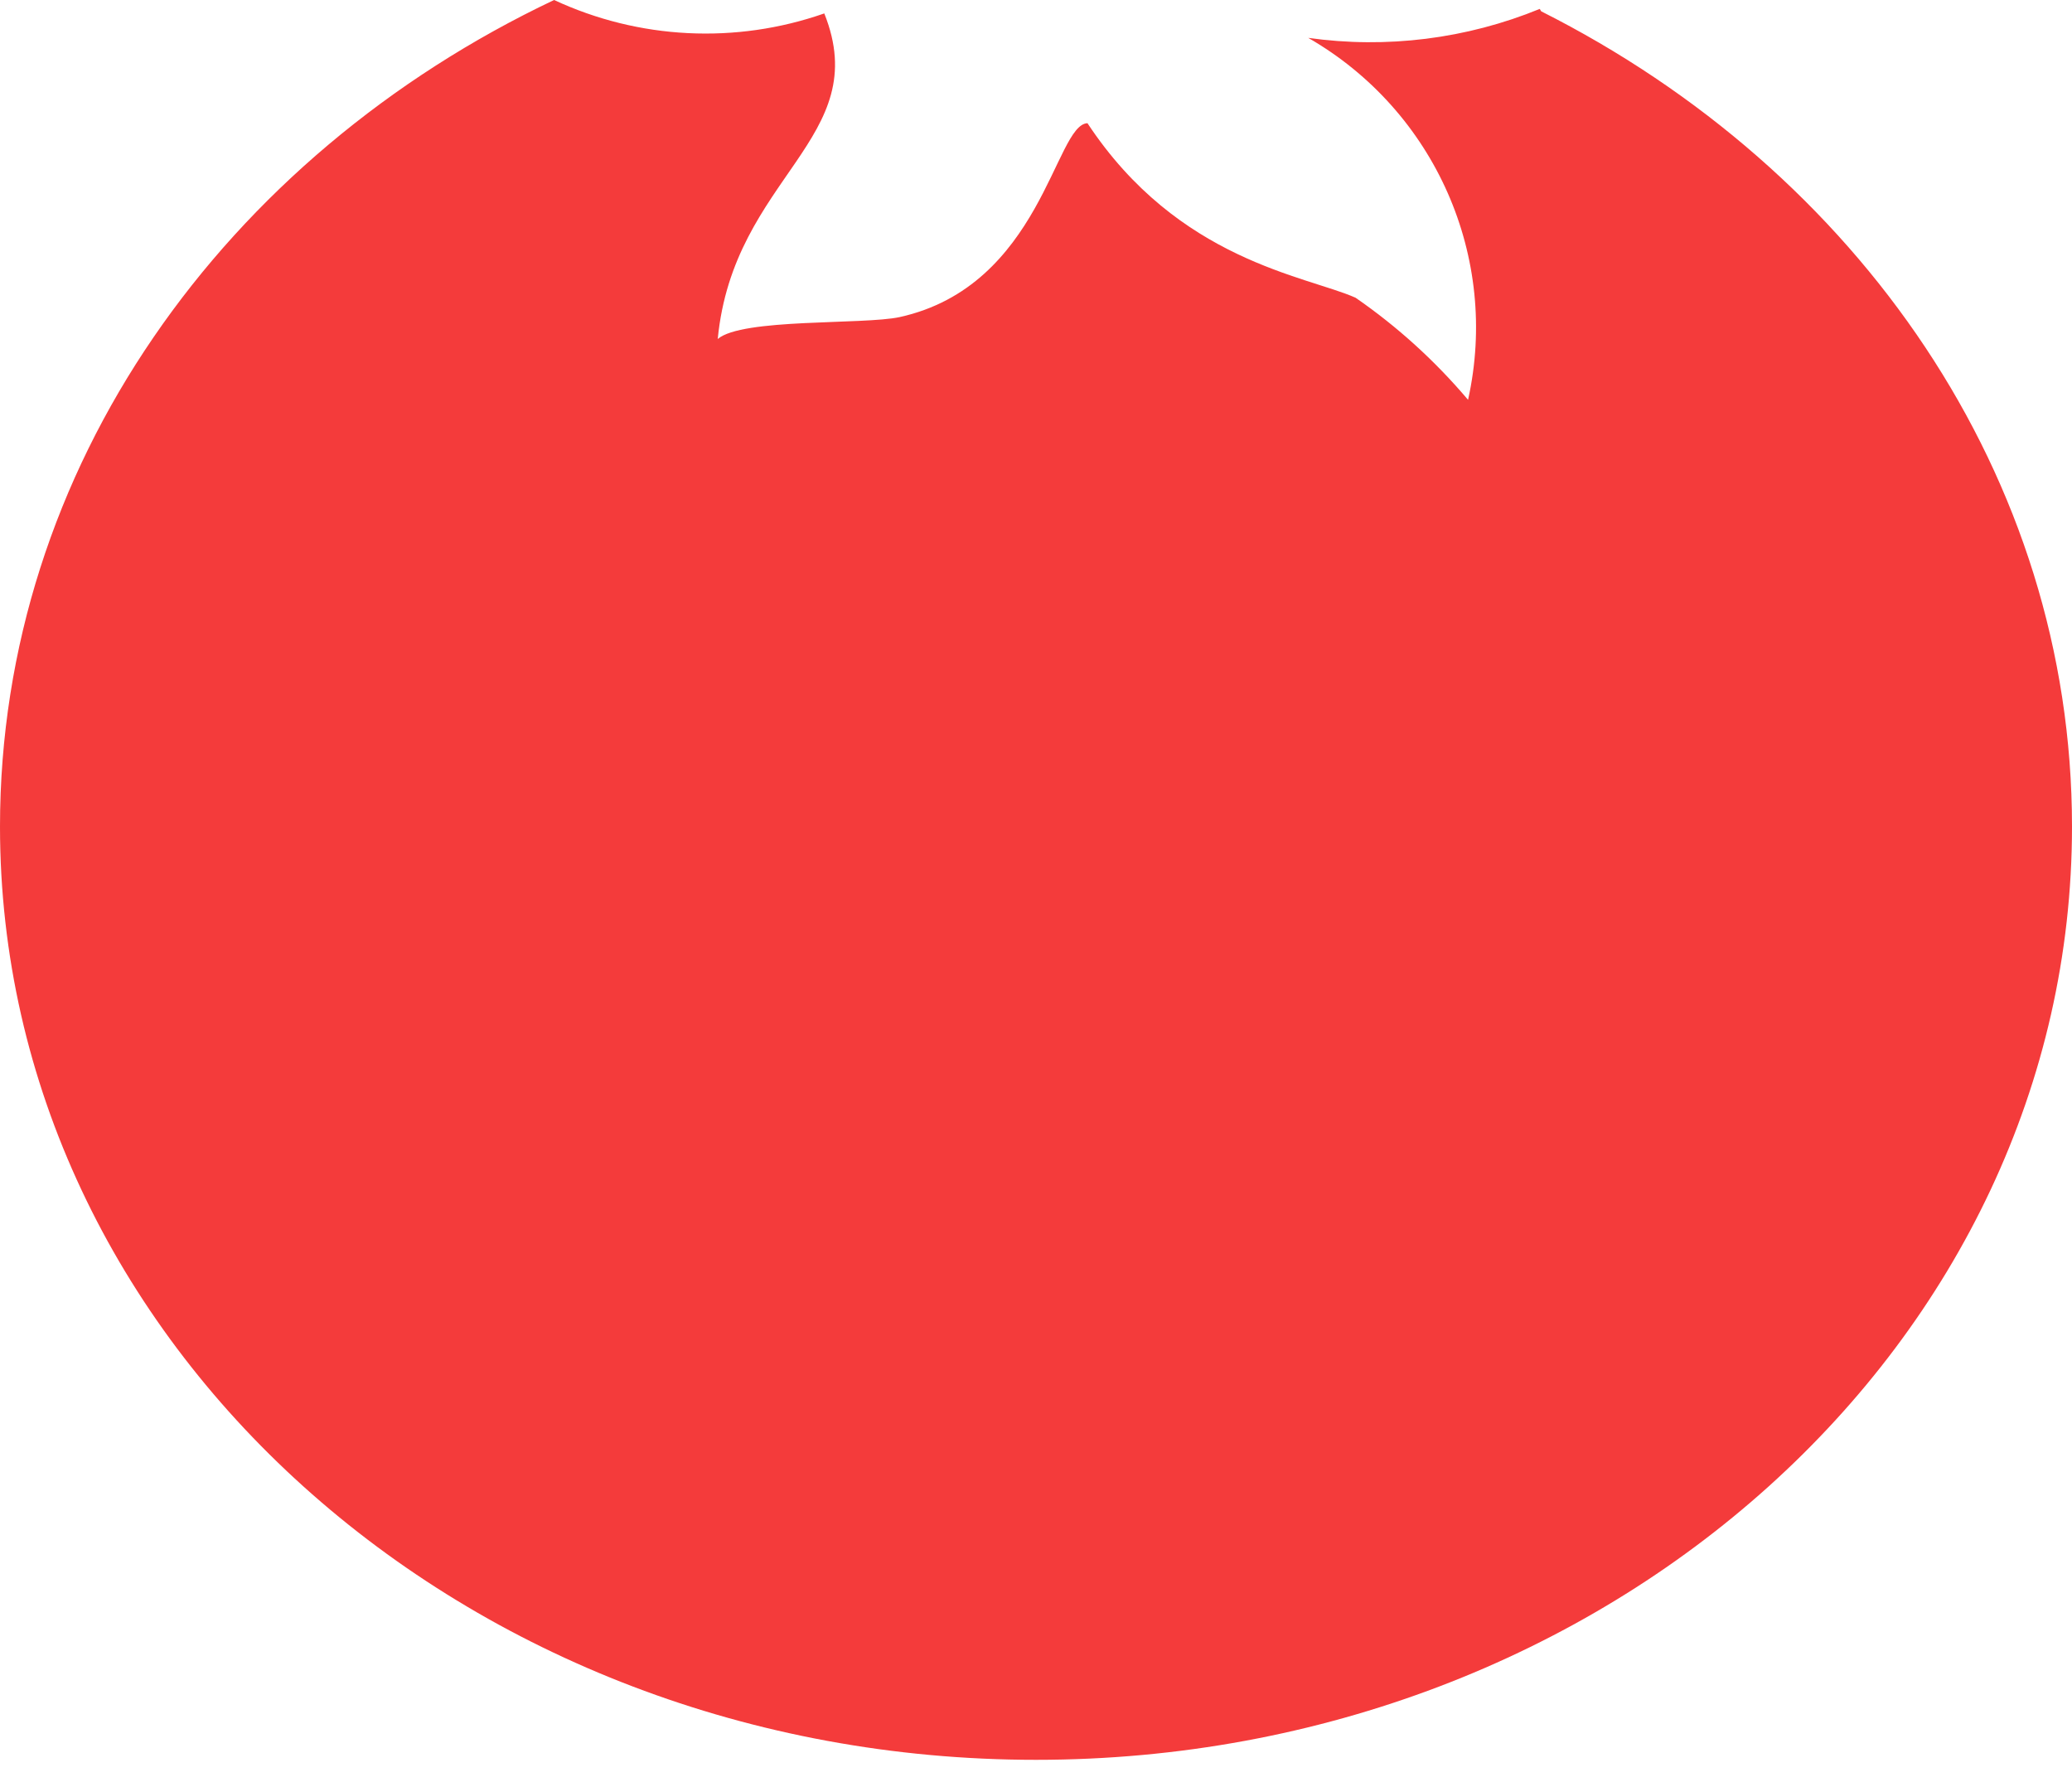
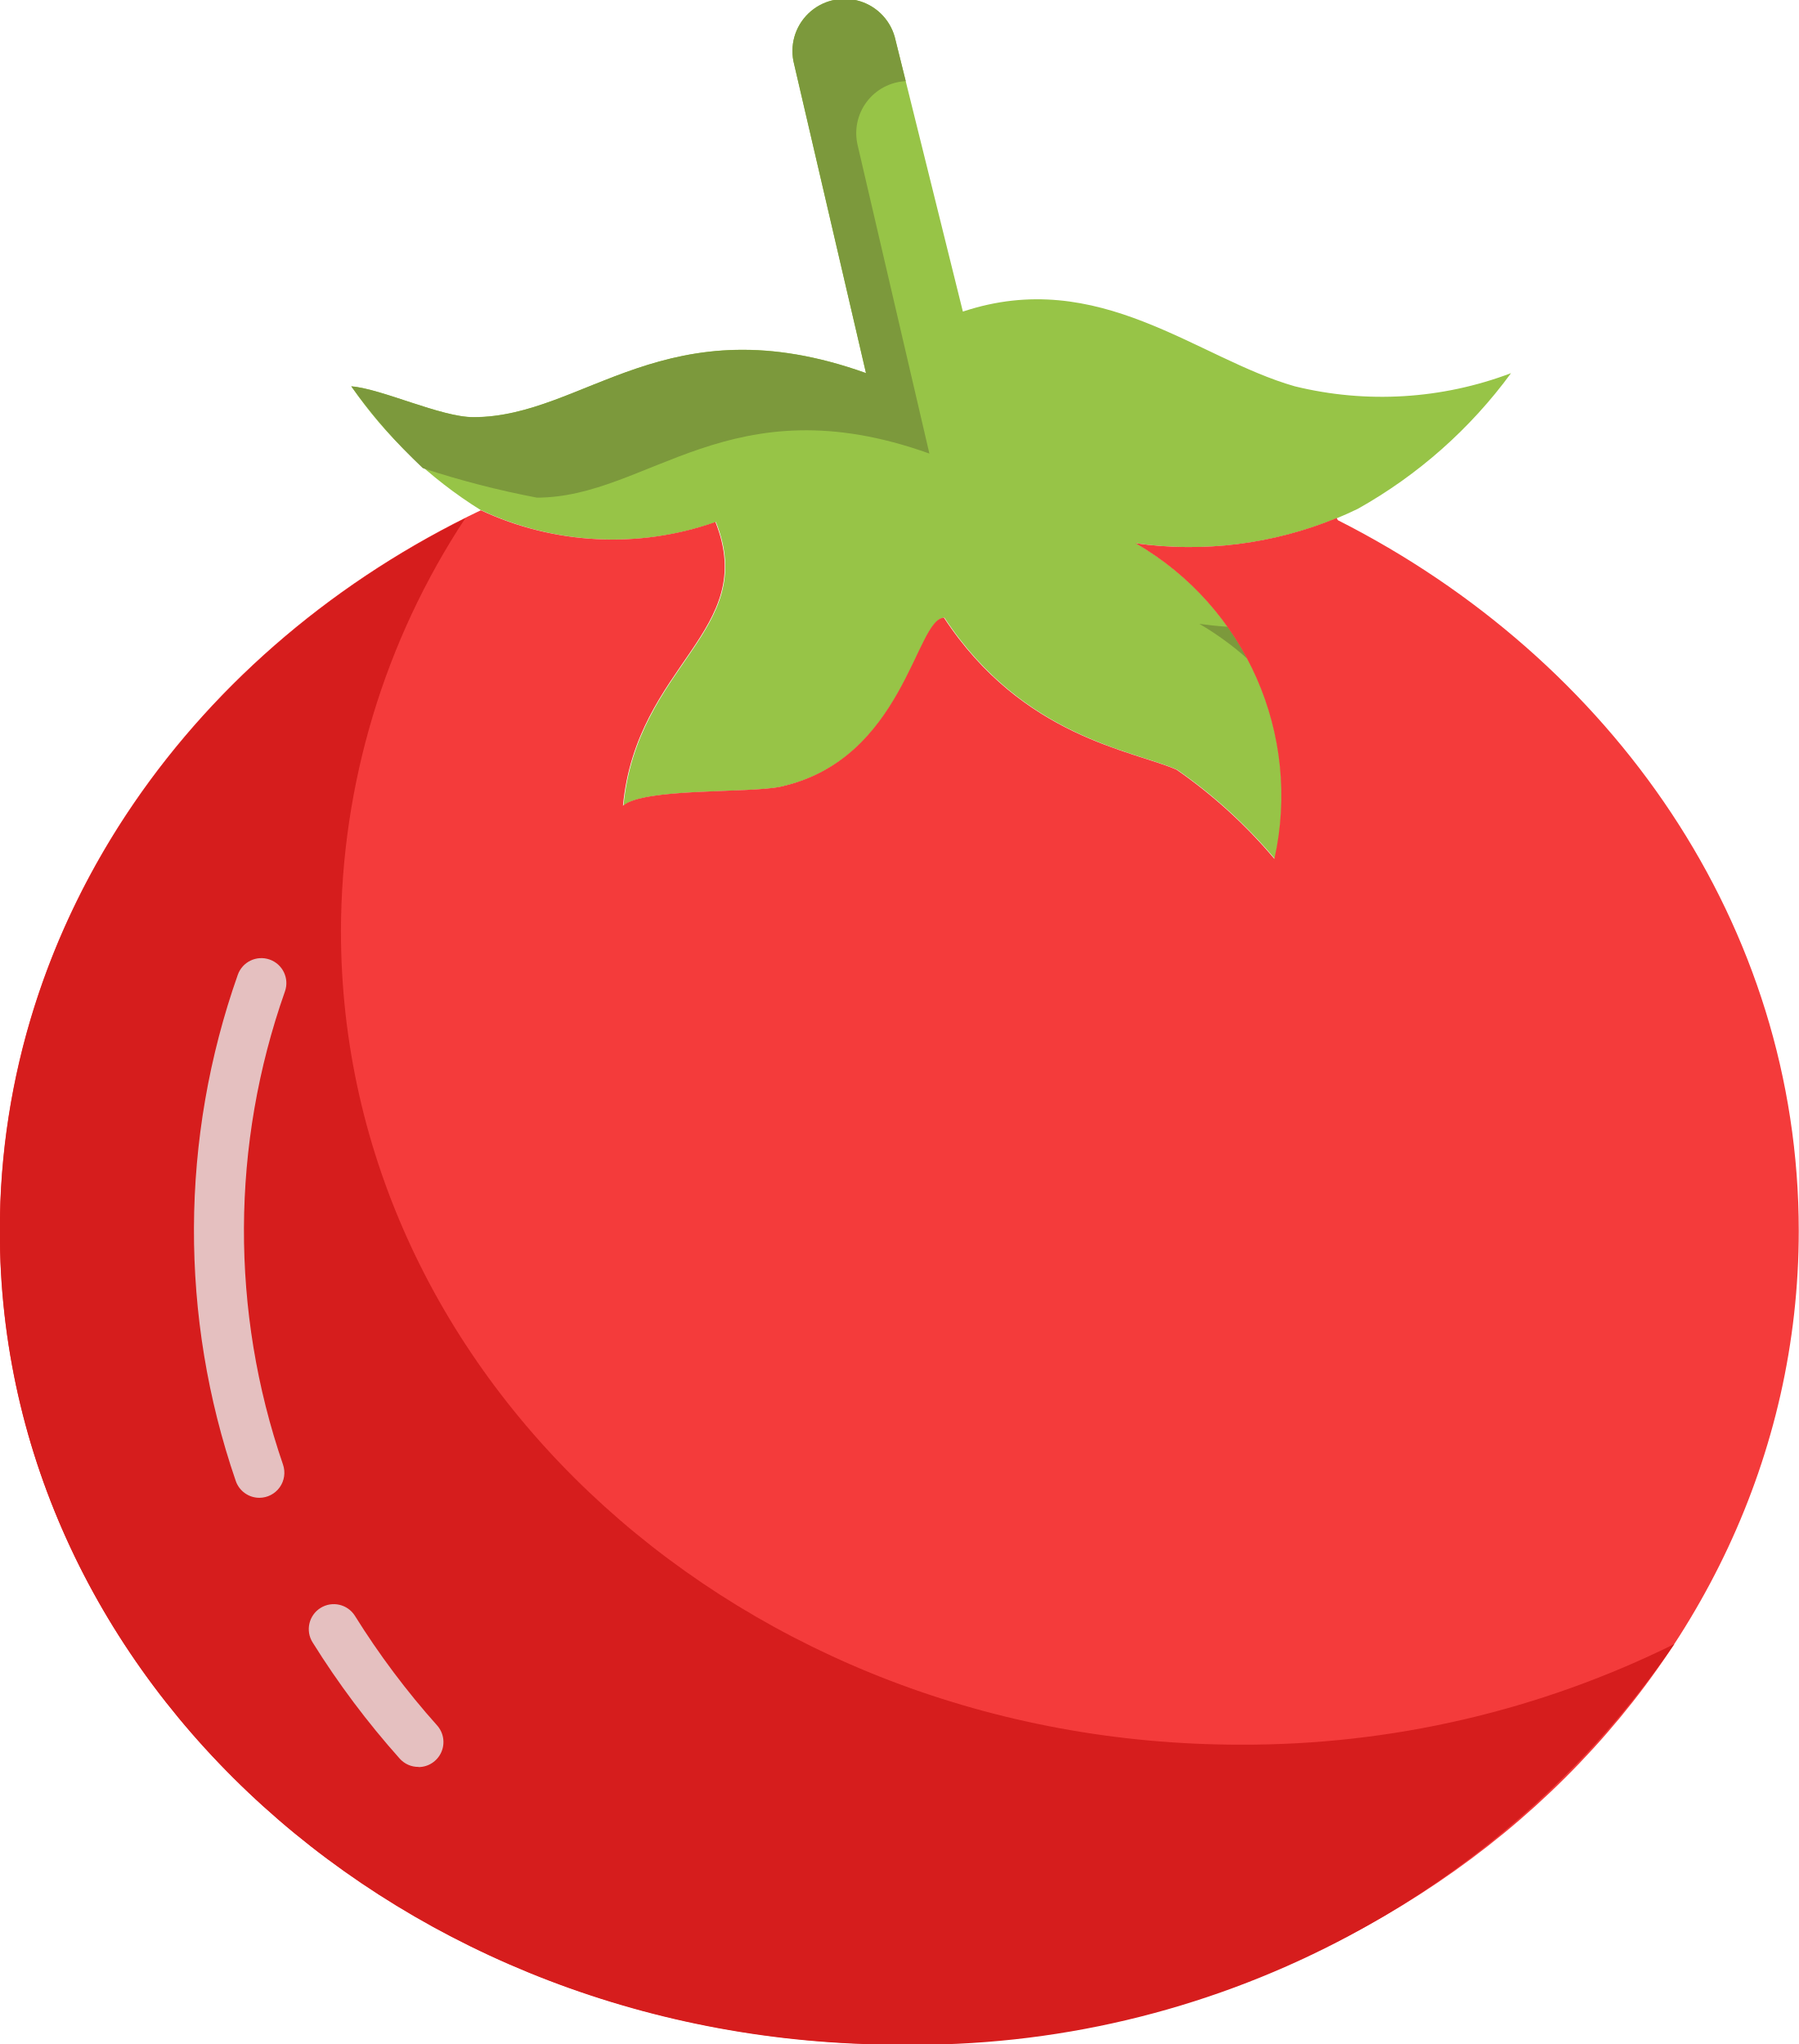
- <svg xmlns="http://www.w3.org/2000/svg" width="50" height="43" viewBox="0 0 50 43" version="1.1">
-   <g id="surface1">
-     <path style=" stroke:none;fill-rule:nonzero;fill:rgb(95.686%,23.137%,23.137%);fill-opacity:1;" d="M 37.191 0.273 C 44.832 4.121 50 11.492 50 19.945 C 50 32.383 38.809 42.465 25 42.465 C 11.191 42.465 0 32.379 0 19.945 C 0 11.285 5.422 3.77 13.371 0 C 15.418 0.953 17.758 1.07 19.891 0.324 C 21.102 3.352 17.699 4.258 17.32 8.18 C 17.906 7.676 20.824 7.84 21.707 7.652 C 25.129 6.898 25.457 3 26.242 2.973 C 28.434 6.293 31.512 6.652 32.711 7.184 C 33.723 7.883 34.633 8.711 35.426 9.648 C 36.191 6.211 34.633 2.676 31.57 0.914 C 33.461 1.18 35.391 0.938 37.156 0.215 Z M 37.191 0.273 " />
+ <svg xmlns="http://www.w3.org/2000/svg" width="44" height="50" viewBox="0 0 44 50">
+   <path id="Path_908" data-name="Path 908" d="M127.555,23.366a10.7,10.7,0,0,1-3.175-3.034c.749.059,2.187.754,2.989.754,2.728,0,4.728-2.823,9.6-1.078l-1.757-7.553a1.275,1.275,0,1,1,2.48-.59l1.647,6.64h0c3.329-1.108,5.729,1.15,8.119,1.828a8.931,8.931,0,0,0,5.288-.322A11.8,11.8,0,0,1,149,23.329q-.255.124-.507.228a9.475,9.475,0,0,1-4.915.617,7.13,7.13,0,0,1,3.393,7.719,12.281,12.281,0,0,0-2.39-2.179c-1.054-.47-3.763-.787-5.692-3.72-.693.022-.978,3.466-3.992,4.133-.774.171-3.344.023-3.859.467.333-3.466,3.326-4.266,2.262-6.941a7.6,7.6,0,0,1-5.738-.287h0Z" transform="translate(-115.789 -10.883)" fill="#97c447" />
+   <path id="Path_909" data-name="Path 909" d="M328.741,160.512c-.282-.019-.517-.047-.691-.071a7.261,7.261,0,0,1,1.174.854A7.04,7.04,0,0,0,328.741,160.512Z" transform="translate(-298.715 -145.18)" fill="#7c993c" />
+   <path id="Path_910" data-name="Path 910" d="M128.92,23.056c2.728,0,4.728-2.823,9.6-1.078l-1.757-7.553a1.274,1.274,0,0,1,1.179-1.557l-.249-1a1.275,1.275,0,1,0-2.48.59l1.757,7.553c-4.877-1.746-6.877,1.078-9.6,1.078-.8,0-2.241-.695-2.989-.754a13.952,13.952,0,0,0,1.749,2A22.085,22.085,0,0,0,128.92,23.056Z" transform="translate(-115.789 -10.883)" fill="#7c993c" />
+   <path id="Path_911" data-name="Path 911" d="M72.752,133.453c6.725,3.405,11.272,9.913,11.272,17.383,0,10.993-9.848,19.9-22,19.9s-22-8.911-22-19.9c0-7.652,4.771-14.294,11.766-17.626h0a7.6,7.6,0,0,0,5.738.287c1.064,2.674-1.929,3.475-2.262,6.941.515-.444,3.085-.3,3.859-.467,3.014-.666,3.3-4.11,3.992-4.133,1.929,2.934,4.638,3.25,5.692,3.72a12.281,12.281,0,0,1,2.39,2.179,7.13,7.13,0,0,0-3.393-7.719,9.475,9.475,0,0,0,4.915-.617Z" transform="translate(-40.03 -120.728)" fill="#f43b3b" />
+   <path id="Path_912" data-name="Path 912" d="M70.369,165.054c-12.149,0-22-8.911-22-19.9a18.4,18.4,0,0,1,3.041-10.1c-6.785,3.389-11.383,9.927-11.383,17.438,0,10.993,9.848,19.9,22,19.9a22.512,22.512,0,0,0,18.955-9.8A23.726,23.726,0,0,1,70.369,165.054Z" transform="translate(-40.03 -122.376)" fill="#d61d1d" />
+   <g id="Group_4293" data-name="Group 4293" transform="translate(7.553 39.235)" opacity="0.8">
+     <path id="Path_913" data-name="Path 913" d="M116.871,399.373a.609.609,0,0,1-.456-.2,20.754,20.754,0,0,1-2.134-2.847.611.611,0,1,1,1.037-.647,19.516,19.516,0,0,0,2.008,2.678.612.612,0,0,1-.455,1.02Z" transform="translate(-114.189 -395.386)" fill="#e9e9e9" />
+   </g>
+   <g id="Group_4294" data-name="Group 4294" transform="translate(4.744 23.436)" opacity="0.8">
+     <path id="Path_914" data-name="Path 914" d="M88.21,253.762a.611.611,0,0,1-.578-.413,18.819,18.819,0,0,1,.05-12.381.611.611,0,1,1,1.153.408,17.591,17.591,0,0,0-.047,11.574.613.613,0,0,1-.578.812Z" transform="translate(-86.61 -240.559)" fill="#e9e9e9" />
  </g>
</svg>
